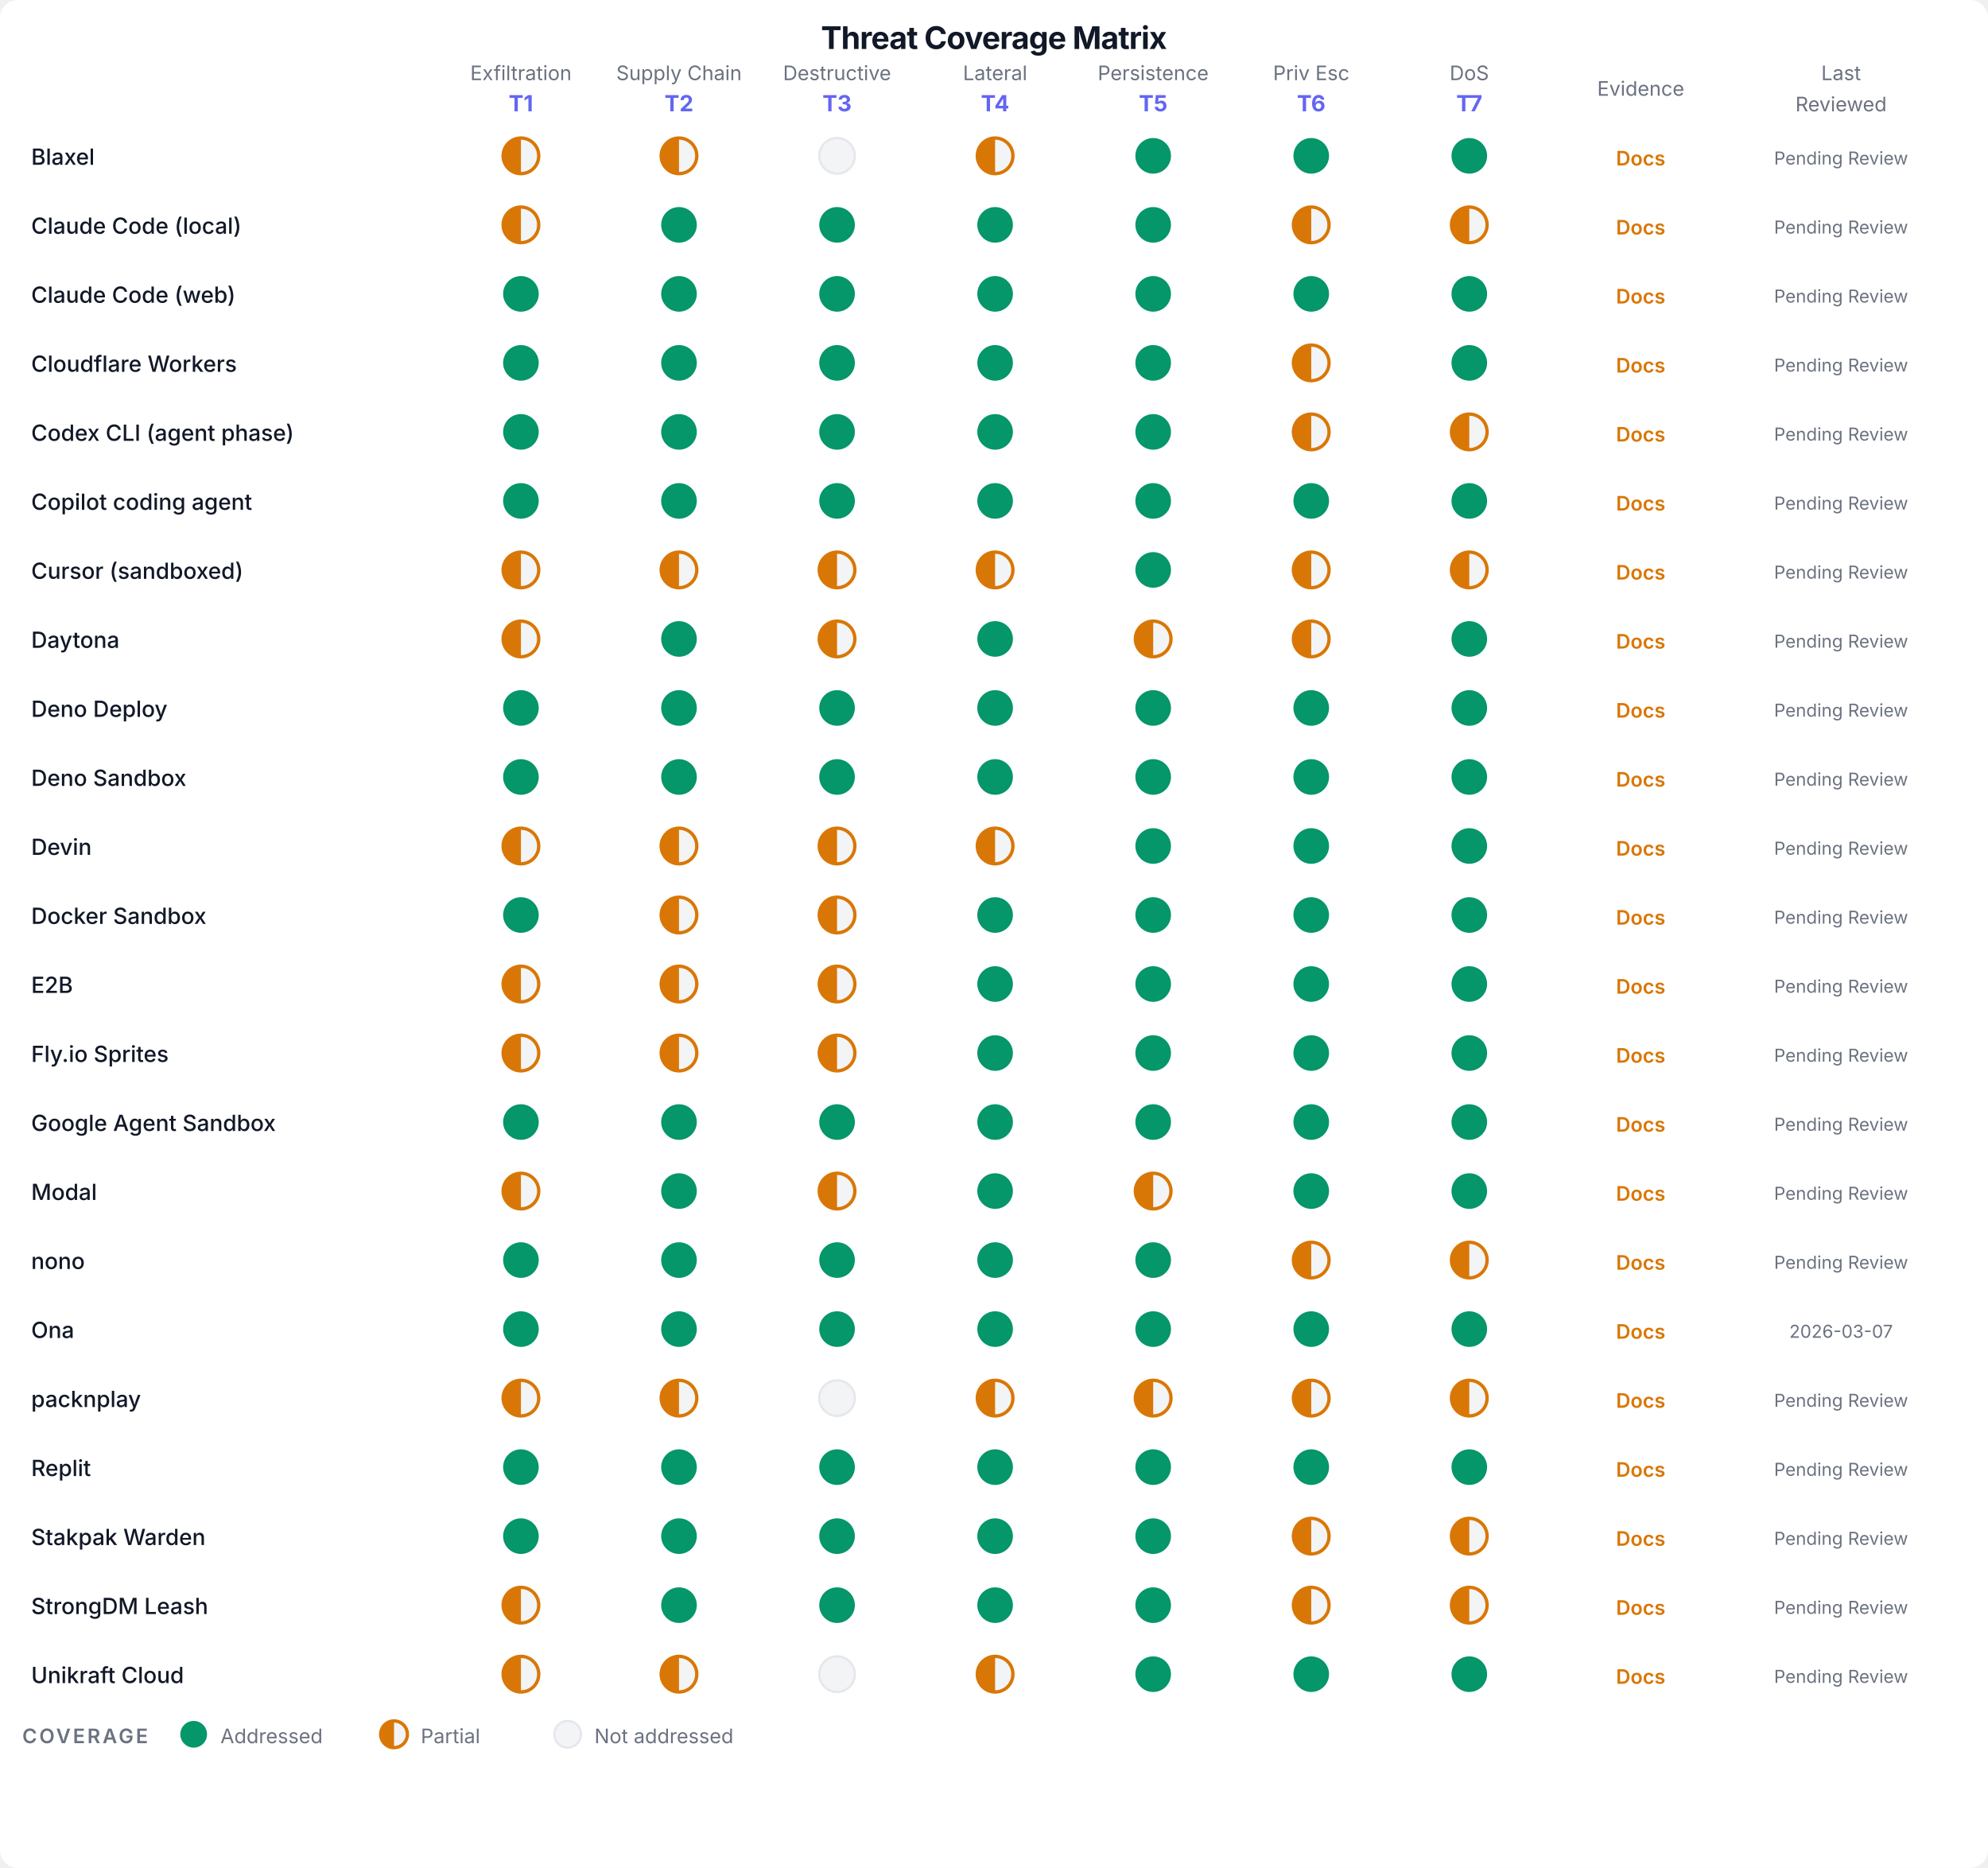
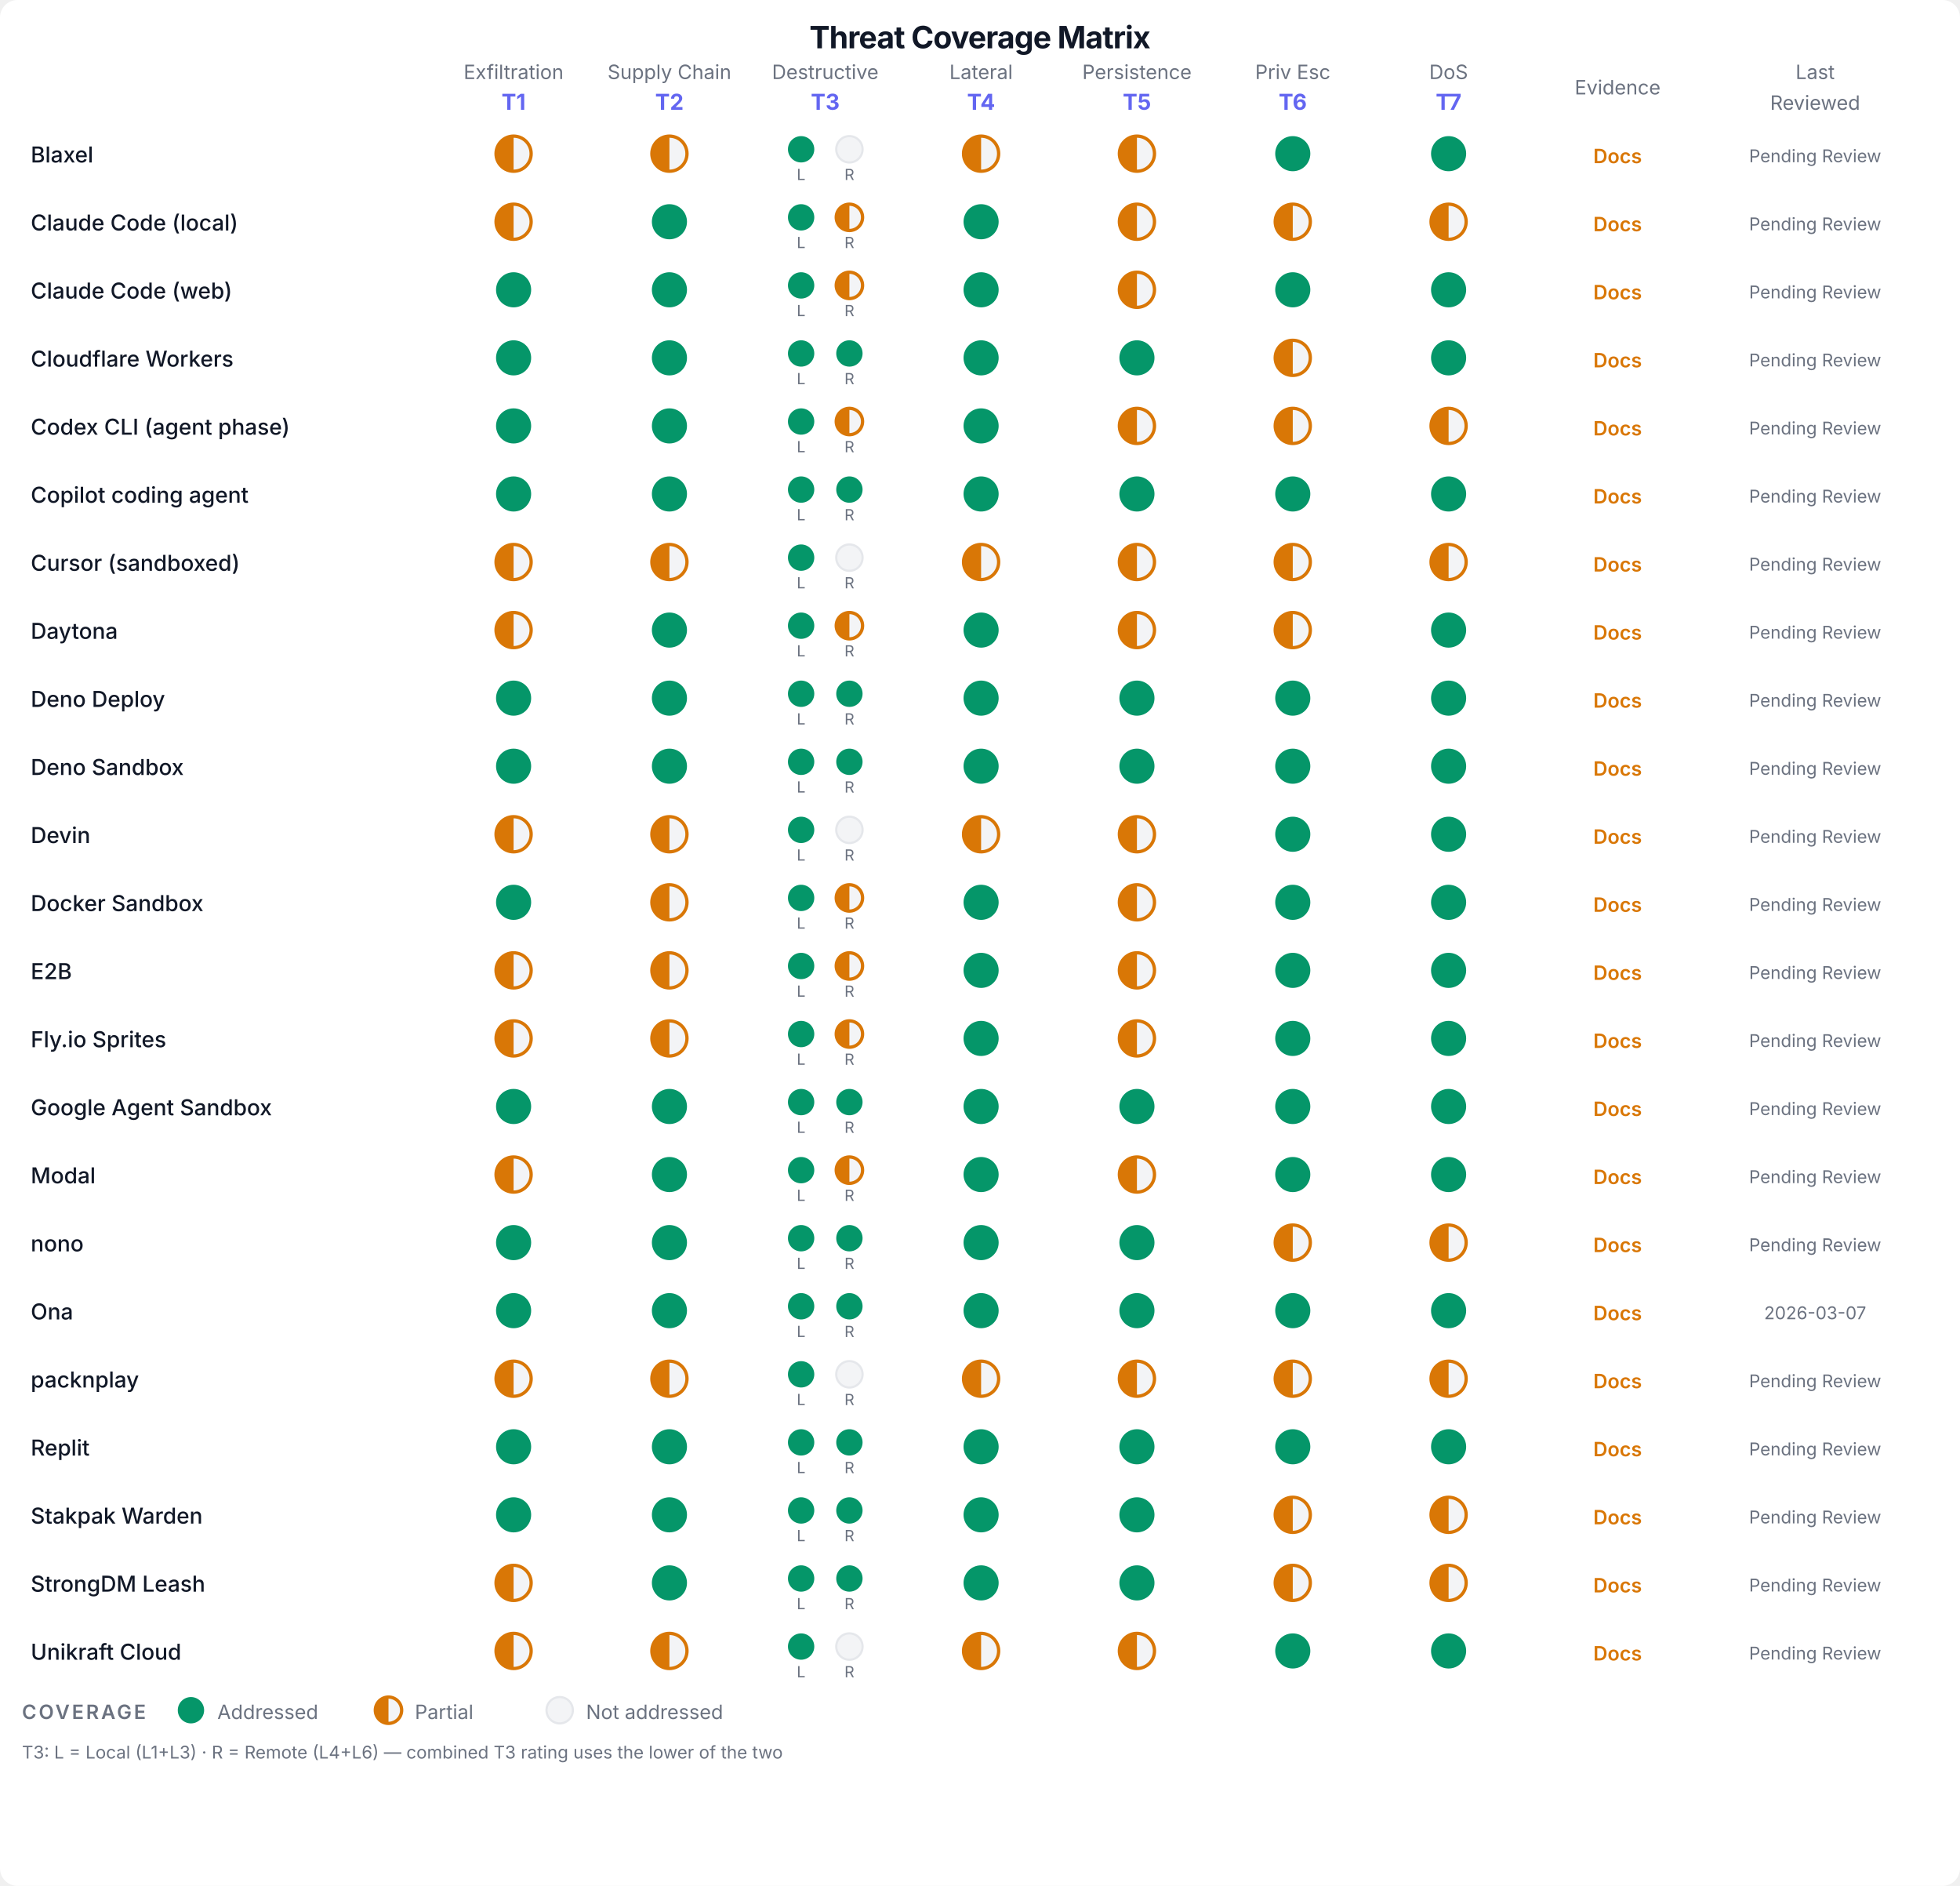
- <svg xmlns="http://www.w3.org/2000/svg" viewBox="0 0 893 839" font-family="system-ui, -apple-system, 'Segoe UI', sans-serif">
-   <rect width="893" height="839" fill="white" rx="8" />
+ <svg xmlns="http://www.w3.org/2000/svg" viewBox="0 0 893 859" font-family="system-ui, -apple-system, 'Segoe UI', sans-serif">
+   <rect width="893" height="859" fill="white" rx="8" />
  <text x="446.5" y="22" fill="#111827" font-size="14" font-weight="700" text-anchor="middle" letter-spacing="-0.3">Threat Coverage Matrix</text>
  <text x="234.0" y="36" fill="#6b7280" font-size="9" text-anchor="middle">Exfiltration</text>
  <text x="234.0" y="50" fill="#6366f1" font-size="10" font-weight="700" text-anchor="middle">T1</text>
  <text x="305.0" y="36" fill="#6b7280" font-size="9" text-anchor="middle">Supply Chain</text>
  <text x="305.0" y="50" fill="#6366f1" font-size="10" font-weight="700" text-anchor="middle">T2</text>
  <text x="376.0" y="36" fill="#6b7280" font-size="9" text-anchor="middle">Destructive</text>
  <text x="376.0" y="50" fill="#6366f1" font-size="10" font-weight="700" text-anchor="middle">T3</text>
  <text x="447.0" y="36" fill="#6b7280" font-size="9" text-anchor="middle">Lateral</text>
  <text x="447.0" y="50" fill="#6366f1" font-size="10" font-weight="700" text-anchor="middle">T4</text>
  <text x="518.0" y="36" fill="#6b7280" font-size="9" text-anchor="middle">Persistence</text>
  <text x="518.0" y="50" fill="#6366f1" font-size="10" font-weight="700" text-anchor="middle">T5</text>
  <text x="589.0" y="36" fill="#6b7280" font-size="9" text-anchor="middle">Priv Esc</text>
  <text x="589.0" y="50" fill="#6366f1" font-size="10" font-weight="700" text-anchor="middle">T6</text>
  <text x="660.0" y="36" fill="#6b7280" font-size="9" text-anchor="middle">DoS</text>
  <text x="660.0" y="50" fill="#6366f1" font-size="10" font-weight="700" text-anchor="middle">T7</text>
  <text x="737.0" y="43" fill="#6b7280" font-size="9" text-anchor="middle">Evidence</text>
  <text x="827.0" y="36" fill="#6b7280" font-size="9" text-anchor="middle">Last</text>
  <text x="827.0" y="50" fill="#6b7280" font-size="9" text-anchor="middle">Reviewed</text>
  <text x="14" y="74.0" fill="#111827" font-size="10" font-weight="500">Blaxel</text>
  <circle cx="234.0" cy="70.0" r="8" fill="#f3f4f6" stroke="#e5e7eb" stroke-width="1" />
  <path d="M 234.0,62.0 A 8,8 0 0,0 234.0,78.0 Z" fill="#d97706" />
  <circle cx="234.0" cy="70.0" r="8" fill="none" stroke="#d97706" stroke-width="1.5" />
  <circle cx="305.0" cy="70.0" r="8" fill="#f3f4f6" stroke="#e5e7eb" stroke-width="1" />
  <path d="M 305.0,62.0 A 8,8 0 0,0 305.0,78.0 Z" fill="#d97706" />
  <circle cx="305.0" cy="70.0" r="8" fill="none" stroke="#d97706" stroke-width="1.5" />
-   <circle cx="376.0" cy="70.0" r="8" fill="#f3f4f6" stroke="#e5e7eb" stroke-width="1" />
+   <circle cx="365.0" cy="68.0" r="6" fill="#059669" />
+   <text x="365.0" y="82.0" fill="#6b7280" font-size="7" text-anchor="middle">L</text>
+   <circle cx="387.0" cy="68.0" r="6" fill="#f3f4f6" stroke="#e5e7eb" stroke-width="1" />
+   <text x="387.0" y="82.0" fill="#6b7280" font-size="7" text-anchor="middle">R</text>
  <circle cx="447.0" cy="70.0" r="8" fill="#f3f4f6" stroke="#e5e7eb" stroke-width="1" />
  <path d="M 447.0,62.0 A 8,8 0 0,0 447.0,78.0 Z" fill="#d97706" />
  <circle cx="447.0" cy="70.0" r="8" fill="none" stroke="#d97706" stroke-width="1.5" />
-   <circle cx="518.0" cy="70.0" r="8" fill="#059669" />
+   <circle cx="518.0" cy="70.0" r="8" fill="#f3f4f6" stroke="#e5e7eb" stroke-width="1" />
+   <path d="M 518.0,62.0 A 8,8 0 0,0 518.0,78.0 Z" fill="#d97706" />
+   <circle cx="518.0" cy="70.0" r="8" fill="none" stroke="#d97706" stroke-width="1.5" />
  <circle cx="589.0" cy="70.0" r="8" fill="#059669" />
  <circle cx="660.0" cy="70.0" r="8" fill="#059669" />
  <text x="737.0" y="71.0" fill="#d97706" font-size="9" font-weight="600" text-anchor="middle" dominant-baseline="middle">Docs</text>
  <text x="827.0" y="71.0" fill="#6b7280" font-size="8" text-anchor="middle" dominant-baseline="middle">Pending Review</text>
  <text x="14" y="105.0" fill="#111827" font-size="10" font-weight="500">Claude Code (local)</text>
  <circle cx="234.0" cy="101.0" r="8" fill="#f3f4f6" stroke="#e5e7eb" stroke-width="1" />
  <path d="M 234.0,93.0 A 8,8 0 0,0 234.0,109.0 Z" fill="#d97706" />
  <circle cx="234.0" cy="101.0" r="8" fill="none" stroke="#d97706" stroke-width="1.5" />
  <circle cx="305.0" cy="101.0" r="8" fill="#059669" />
-   <circle cx="376.0" cy="101.0" r="8" fill="#059669" />
+   <circle cx="365.0" cy="99.0" r="6" fill="#059669" />
+   <text x="365.0" y="113.0" fill="#6b7280" font-size="7" text-anchor="middle">L</text>
+   <circle cx="387.0" cy="99.0" r="6" fill="#f3f4f6" stroke="#e5e7eb" stroke-width="1" />
+   <path d="M 387.0,93.0 A 6,6 0 0,0 387.0,105.0 Z" fill="#d97706" />
+   <circle cx="387.0" cy="99.0" r="6" fill="none" stroke="#d97706" stroke-width="1.5" />
+   <text x="387.0" y="113.0" fill="#6b7280" font-size="7" text-anchor="middle">R</text>
  <circle cx="447.0" cy="101.0" r="8" fill="#059669" />
-   <circle cx="518.0" cy="101.0" r="8" fill="#059669" />
+   <circle cx="518.0" cy="101.0" r="8" fill="#f3f4f6" stroke="#e5e7eb" stroke-width="1" />
+   <path d="M 518.0,93.0 A 8,8 0 0,0 518.0,109.0 Z" fill="#d97706" />
+   <circle cx="518.0" cy="101.0" r="8" fill="none" stroke="#d97706" stroke-width="1.5" />
  <circle cx="589.0" cy="101.0" r="8" fill="#f3f4f6" stroke="#e5e7eb" stroke-width="1" />
  <path d="M 589.0,93.0 A 8,8 0 0,0 589.0,109.0 Z" fill="#d97706" />
  <circle cx="589.0" cy="101.0" r="8" fill="none" stroke="#d97706" stroke-width="1.5" />
  <circle cx="660.0" cy="101.0" r="8" fill="#f3f4f6" stroke="#e5e7eb" stroke-width="1" />
  <path d="M 660.0,93.0 A 8,8 0 0,0 660.0,109.0 Z" fill="#d97706" />
  <circle cx="660.0" cy="101.0" r="8" fill="none" stroke="#d97706" stroke-width="1.5" />
  <text x="737.0" y="102.0" fill="#d97706" font-size="9" font-weight="600" text-anchor="middle" dominant-baseline="middle">Docs</text>
  <text x="827.0" y="102.0" fill="#6b7280" font-size="8" text-anchor="middle" dominant-baseline="middle">Pending Review</text>
  <text x="14" y="136.0" fill="#111827" font-size="10" font-weight="500">Claude Code (web)</text>
  <circle cx="234.0" cy="132.0" r="8" fill="#059669" />
  <circle cx="305.0" cy="132.0" r="8" fill="#059669" />
-   <circle cx="376.0" cy="132.0" r="8" fill="#059669" />
+   <circle cx="365.0" cy="130.0" r="6" fill="#059669" />
+   <text x="365.0" y="144.0" fill="#6b7280" font-size="7" text-anchor="middle">L</text>
+   <circle cx="387.0" cy="130.0" r="6" fill="#f3f4f6" stroke="#e5e7eb" stroke-width="1" />
+   <path d="M 387.0,124.0 A 6,6 0 0,0 387.0,136.0 Z" fill="#d97706" />
+   <circle cx="387.0" cy="130.0" r="6" fill="none" stroke="#d97706" stroke-width="1.5" />
+   <text x="387.0" y="144.0" fill="#6b7280" font-size="7" text-anchor="middle">R</text>
  <circle cx="447.0" cy="132.0" r="8" fill="#059669" />
-   <circle cx="518.0" cy="132.0" r="8" fill="#059669" />
+   <circle cx="518.0" cy="132.0" r="8" fill="#f3f4f6" stroke="#e5e7eb" stroke-width="1" />
+   <path d="M 518.0,124.0 A 8,8 0 0,0 518.0,140.0 Z" fill="#d97706" />
+   <circle cx="518.0" cy="132.0" r="8" fill="none" stroke="#d97706" stroke-width="1.5" />
  <circle cx="589.0" cy="132.0" r="8" fill="#059669" />
  <circle cx="660.0" cy="132.0" r="8" fill="#059669" />
  <text x="737.0" y="133.0" fill="#d97706" font-size="9" font-weight="600" text-anchor="middle" dominant-baseline="middle">Docs</text>
  <text x="827.0" y="133.0" fill="#6b7280" font-size="8" text-anchor="middle" dominant-baseline="middle">Pending Review</text>
  <text x="14" y="167.0" fill="#111827" font-size="10" font-weight="500">Cloudflare Workers</text>
  <circle cx="234.0" cy="163.0" r="8" fill="#059669" />
  <circle cx="305.0" cy="163.0" r="8" fill="#059669" />
-   <circle cx="376.0" cy="163.0" r="8" fill="#059669" />
+   <circle cx="365.0" cy="161.0" r="6" fill="#059669" />
+   <text x="365.0" y="175.0" fill="#6b7280" font-size="7" text-anchor="middle">L</text>
+   <circle cx="387.0" cy="161.0" r="6" fill="#059669" />
+   <text x="387.0" y="175.0" fill="#6b7280" font-size="7" text-anchor="middle">R</text>
  <circle cx="447.0" cy="163.0" r="8" fill="#059669" />
  <circle cx="518.0" cy="163.0" r="8" fill="#059669" />
  <circle cx="589.0" cy="163.0" r="8" fill="#f3f4f6" stroke="#e5e7eb" stroke-width="1" />
  <path d="M 589.0,155.0 A 8,8 0 0,0 589.0,171.0 Z" fill="#d97706" />
  <circle cx="589.0" cy="163.0" r="8" fill="none" stroke="#d97706" stroke-width="1.5" />
  <circle cx="660.0" cy="163.0" r="8" fill="#059669" />
  <text x="737.0" y="164.0" fill="#d97706" font-size="9" font-weight="600" text-anchor="middle" dominant-baseline="middle">Docs</text>
  <text x="827.0" y="164.0" fill="#6b7280" font-size="8" text-anchor="middle" dominant-baseline="middle">Pending Review</text>
  <text x="14" y="198.0" fill="#111827" font-size="10" font-weight="500">Codex CLI (agent phase)</text>
  <circle cx="234.0" cy="194.0" r="8" fill="#059669" />
  <circle cx="305.0" cy="194.0" r="8" fill="#059669" />
-   <circle cx="376.0" cy="194.0" r="8" fill="#059669" />
+   <circle cx="365.0" cy="192.0" r="6" fill="#059669" />
+   <text x="365.0" y="206.0" fill="#6b7280" font-size="7" text-anchor="middle">L</text>
+   <circle cx="387.0" cy="192.0" r="6" fill="#f3f4f6" stroke="#e5e7eb" stroke-width="1" />
+   <path d="M 387.0,186.0 A 6,6 0 0,0 387.0,198.0 Z" fill="#d97706" />
+   <circle cx="387.0" cy="192.0" r="6" fill="none" stroke="#d97706" stroke-width="1.5" />
+   <text x="387.0" y="206.0" fill="#6b7280" font-size="7" text-anchor="middle">R</text>
  <circle cx="447.0" cy="194.0" r="8" fill="#059669" />
-   <circle cx="518.0" cy="194.0" r="8" fill="#059669" />
+   <circle cx="518.0" cy="194.0" r="8" fill="#f3f4f6" stroke="#e5e7eb" stroke-width="1" />
+   <path d="M 518.0,186.0 A 8,8 0 0,0 518.0,202.0 Z" fill="#d97706" />
+   <circle cx="518.0" cy="194.0" r="8" fill="none" stroke="#d97706" stroke-width="1.5" />
  <circle cx="589.0" cy="194.0" r="8" fill="#f3f4f6" stroke="#e5e7eb" stroke-width="1" />
  <path d="M 589.0,186.0 A 8,8 0 0,0 589.0,202.0 Z" fill="#d97706" />
  <circle cx="589.0" cy="194.0" r="8" fill="none" stroke="#d97706" stroke-width="1.5" />
  <circle cx="660.0" cy="194.0" r="8" fill="#f3f4f6" stroke="#e5e7eb" stroke-width="1" />
  <path d="M 660.0,186.0 A 8,8 0 0,0 660.0,202.0 Z" fill="#d97706" />
  <circle cx="660.0" cy="194.0" r="8" fill="none" stroke="#d97706" stroke-width="1.5" />
  <text x="737.0" y="195.0" fill="#d97706" font-size="9" font-weight="600" text-anchor="middle" dominant-baseline="middle">Docs</text>
  <text x="827.0" y="195.0" fill="#6b7280" font-size="8" text-anchor="middle" dominant-baseline="middle">Pending Review</text>
  <text x="14" y="229.0" fill="#111827" font-size="10" font-weight="500">Copilot coding agent</text>
  <circle cx="234.0" cy="225.0" r="8" fill="#059669" />
  <circle cx="305.0" cy="225.0" r="8" fill="#059669" />
-   <circle cx="376.0" cy="225.0" r="8" fill="#059669" />
+   <circle cx="365.0" cy="223.0" r="6" fill="#059669" />
+   <text x="365.0" y="237.0" fill="#6b7280" font-size="7" text-anchor="middle">L</text>
+   <circle cx="387.0" cy="223.0" r="6" fill="#059669" />
+   <text x="387.0" y="237.0" fill="#6b7280" font-size="7" text-anchor="middle">R</text>
  <circle cx="447.0" cy="225.0" r="8" fill="#059669" />
  <circle cx="518.0" cy="225.0" r="8" fill="#059669" />
  <circle cx="589.0" cy="225.0" r="8" fill="#059669" />
  <circle cx="660.0" cy="225.0" r="8" fill="#059669" />
  <text x="737.0" y="226.0" fill="#d97706" font-size="9" font-weight="600" text-anchor="middle" dominant-baseline="middle">Docs</text>
  <text x="827.0" y="226.0" fill="#6b7280" font-size="8" text-anchor="middle" dominant-baseline="middle">Pending Review</text>
  <text x="14" y="260.0" fill="#111827" font-size="10" font-weight="500">Cursor (sandboxed)</text>
  <circle cx="234.0" cy="256.0" r="8" fill="#f3f4f6" stroke="#e5e7eb" stroke-width="1" />
  <path d="M 234.0,248.0 A 8,8 0 0,0 234.0,264.0 Z" fill="#d97706" />
  <circle cx="234.0" cy="256.0" r="8" fill="none" stroke="#d97706" stroke-width="1.5" />
  <circle cx="305.0" cy="256.0" r="8" fill="#f3f4f6" stroke="#e5e7eb" stroke-width="1" />
  <path d="M 305.0,248.0 A 8,8 0 0,0 305.0,264.0 Z" fill="#d97706" />
  <circle cx="305.0" cy="256.0" r="8" fill="none" stroke="#d97706" stroke-width="1.5" />
-   <circle cx="376.0" cy="256.0" r="8" fill="#f3f4f6" stroke="#e5e7eb" stroke-width="1" />
-   <path d="M 376.0,248.0 A 8,8 0 0,0 376.0,264.0 Z" fill="#d97706" />
-   <circle cx="376.0" cy="256.0" r="8" fill="none" stroke="#d97706" stroke-width="1.5" />
+   <circle cx="365.0" cy="254.0" r="6" fill="#059669" />
+   <text x="365.0" y="268.0" fill="#6b7280" font-size="7" text-anchor="middle">L</text>
+   <circle cx="387.0" cy="254.0" r="6" fill="#f3f4f6" stroke="#e5e7eb" stroke-width="1" />
+   <text x="387.0" y="268.0" fill="#6b7280" font-size="7" text-anchor="middle">R</text>
  <circle cx="447.0" cy="256.0" r="8" fill="#f3f4f6" stroke="#e5e7eb" stroke-width="1" />
  <path d="M 447.0,248.0 A 8,8 0 0,0 447.0,264.0 Z" fill="#d97706" />
  <circle cx="447.0" cy="256.0" r="8" fill="none" stroke="#d97706" stroke-width="1.5" />
-   <circle cx="518.0" cy="256.0" r="8" fill="#059669" />
+   <circle cx="518.0" cy="256.0" r="8" fill="#f3f4f6" stroke="#e5e7eb" stroke-width="1" />
+   <path d="M 518.0,248.0 A 8,8 0 0,0 518.0,264.0 Z" fill="#d97706" />
+   <circle cx="518.0" cy="256.0" r="8" fill="none" stroke="#d97706" stroke-width="1.5" />
  <circle cx="589.0" cy="256.0" r="8" fill="#f3f4f6" stroke="#e5e7eb" stroke-width="1" />
  <path d="M 589.0,248.0 A 8,8 0 0,0 589.0,264.0 Z" fill="#d97706" />
  <circle cx="589.0" cy="256.0" r="8" fill="none" stroke="#d97706" stroke-width="1.5" />
  <circle cx="660.0" cy="256.0" r="8" fill="#f3f4f6" stroke="#e5e7eb" stroke-width="1" />
  <path d="M 660.0,248.0 A 8,8 0 0,0 660.0,264.0 Z" fill="#d97706" />
  <circle cx="660.0" cy="256.0" r="8" fill="none" stroke="#d97706" stroke-width="1.5" />
  <text x="737.0" y="257.0" fill="#d97706" font-size="9" font-weight="600" text-anchor="middle" dominant-baseline="middle">Docs</text>
  <text x="827.0" y="257.0" fill="#6b7280" font-size="8" text-anchor="middle" dominant-baseline="middle">Pending Review</text>
  <text x="14" y="291.0" fill="#111827" font-size="10" font-weight="500">Daytona</text>
  <circle cx="234.0" cy="287.0" r="8" fill="#f3f4f6" stroke="#e5e7eb" stroke-width="1" />
  <path d="M 234.0,279.0 A 8,8 0 0,0 234.0,295.0 Z" fill="#d97706" />
  <circle cx="234.0" cy="287.0" r="8" fill="none" stroke="#d97706" stroke-width="1.5" />
  <circle cx="305.0" cy="287.0" r="8" fill="#059669" />
-   <circle cx="376.0" cy="287.0" r="8" fill="#f3f4f6" stroke="#e5e7eb" stroke-width="1" />
-   <path d="M 376.0,279.0 A 8,8 0 0,0 376.0,295.0 Z" fill="#d97706" />
-   <circle cx="376.0" cy="287.0" r="8" fill="none" stroke="#d97706" stroke-width="1.5" />
+   <circle cx="365.0" cy="285.0" r="6" fill="#059669" />
+   <text x="365.0" y="299.0" fill="#6b7280" font-size="7" text-anchor="middle">L</text>
+   <circle cx="387.0" cy="285.0" r="6" fill="#f3f4f6" stroke="#e5e7eb" stroke-width="1" />
+   <path d="M 387.0,279.0 A 6,6 0 0,0 387.0,291.0 Z" fill="#d97706" />
+   <circle cx="387.0" cy="285.0" r="6" fill="none" stroke="#d97706" stroke-width="1.5" />
+   <text x="387.0" y="299.0" fill="#6b7280" font-size="7" text-anchor="middle">R</text>
  <circle cx="447.0" cy="287.0" r="8" fill="#059669" />
  <circle cx="518.0" cy="287.0" r="8" fill="#f3f4f6" stroke="#e5e7eb" stroke-width="1" />
  <path d="M 518.0,279.0 A 8,8 0 0,0 518.0,295.0 Z" fill="#d97706" />
  <circle cx="518.0" cy="287.0" r="8" fill="none" stroke="#d97706" stroke-width="1.5" />
  <circle cx="589.0" cy="287.0" r="8" fill="#f3f4f6" stroke="#e5e7eb" stroke-width="1" />
  <path d="M 589.0,279.0 A 8,8 0 0,0 589.0,295.0 Z" fill="#d97706" />
  <circle cx="589.0" cy="287.0" r="8" fill="none" stroke="#d97706" stroke-width="1.5" />
  <circle cx="660.0" cy="287.0" r="8" fill="#059669" />
  <text x="737.0" y="288.0" fill="#d97706" font-size="9" font-weight="600" text-anchor="middle" dominant-baseline="middle">Docs</text>
  <text x="827.0" y="288.0" fill="#6b7280" font-size="8" text-anchor="middle" dominant-baseline="middle">Pending Review</text>
  <text x="14" y="322.0" fill="#111827" font-size="10" font-weight="500">Deno Deploy</text>
  <circle cx="234.0" cy="318.0" r="8" fill="#059669" />
  <circle cx="305.0" cy="318.0" r="8" fill="#059669" />
-   <circle cx="376.0" cy="318.0" r="8" fill="#059669" />
+   <circle cx="365.0" cy="316.0" r="6" fill="#059669" />
+   <text x="365.0" y="330.0" fill="#6b7280" font-size="7" text-anchor="middle">L</text>
+   <circle cx="387.0" cy="316.0" r="6" fill="#059669" />
+   <text x="387.0" y="330.0" fill="#6b7280" font-size="7" text-anchor="middle">R</text>
  <circle cx="447.0" cy="318.0" r="8" fill="#059669" />
  <circle cx="518.0" cy="318.0" r="8" fill="#059669" />
  <circle cx="589.0" cy="318.0" r="8" fill="#059669" />
  <circle cx="660.0" cy="318.0" r="8" fill="#059669" />
  <text x="737.0" y="319.0" fill="#d97706" font-size="9" font-weight="600" text-anchor="middle" dominant-baseline="middle">Docs</text>
  <text x="827.0" y="319.0" fill="#6b7280" font-size="8" text-anchor="middle" dominant-baseline="middle">Pending Review</text>
  <text x="14" y="353.0" fill="#111827" font-size="10" font-weight="500">Deno Sandbox</text>
  <circle cx="234.0" cy="349.0" r="8" fill="#059669" />
  <circle cx="305.0" cy="349.0" r="8" fill="#059669" />
-   <circle cx="376.0" cy="349.0" r="8" fill="#059669" />
+   <circle cx="365.0" cy="347.0" r="6" fill="#059669" />
+   <text x="365.0" y="361.0" fill="#6b7280" font-size="7" text-anchor="middle">L</text>
+   <circle cx="387.0" cy="347.0" r="6" fill="#059669" />
+   <text x="387.0" y="361.0" fill="#6b7280" font-size="7" text-anchor="middle">R</text>
  <circle cx="447.0" cy="349.0" r="8" fill="#059669" />
  <circle cx="518.0" cy="349.0" r="8" fill="#059669" />
  <circle cx="589.0" cy="349.0" r="8" fill="#059669" />
  <circle cx="660.0" cy="349.0" r="8" fill="#059669" />
  <text x="737.0" y="350.0" fill="#d97706" font-size="9" font-weight="600" text-anchor="middle" dominant-baseline="middle">Docs</text>
  <text x="827.0" y="350.0" fill="#6b7280" font-size="8" text-anchor="middle" dominant-baseline="middle">Pending Review</text>
  <text x="14" y="384.0" fill="#111827" font-size="10" font-weight="500">Devin</text>
  <circle cx="234.0" cy="380.0" r="8" fill="#f3f4f6" stroke="#e5e7eb" stroke-width="1" />
  <path d="M 234.0,372.0 A 8,8 0 0,0 234.0,388.0 Z" fill="#d97706" />
  <circle cx="234.0" cy="380.0" r="8" fill="none" stroke="#d97706" stroke-width="1.5" />
  <circle cx="305.0" cy="380.0" r="8" fill="#f3f4f6" stroke="#e5e7eb" stroke-width="1" />
  <path d="M 305.0,372.0 A 8,8 0 0,0 305.0,388.0 Z" fill="#d97706" />
  <circle cx="305.0" cy="380.0" r="8" fill="none" stroke="#d97706" stroke-width="1.5" />
-   <circle cx="376.0" cy="380.0" r="8" fill="#f3f4f6" stroke="#e5e7eb" stroke-width="1" />
-   <path d="M 376.0,372.0 A 8,8 0 0,0 376.0,388.0 Z" fill="#d97706" />
-   <circle cx="376.0" cy="380.0" r="8" fill="none" stroke="#d97706" stroke-width="1.5" />
+   <circle cx="365.0" cy="378.0" r="6" fill="#059669" />
+   <text x="365.0" y="392.0" fill="#6b7280" font-size="7" text-anchor="middle">L</text>
+   <circle cx="387.0" cy="378.0" r="6" fill="#f3f4f6" stroke="#e5e7eb" stroke-width="1" />
+   <text x="387.0" y="392.0" fill="#6b7280" font-size="7" text-anchor="middle">R</text>
  <circle cx="447.0" cy="380.0" r="8" fill="#f3f4f6" stroke="#e5e7eb" stroke-width="1" />
  <path d="M 447.0,372.0 A 8,8 0 0,0 447.0,388.0 Z" fill="#d97706" />
  <circle cx="447.0" cy="380.0" r="8" fill="none" stroke="#d97706" stroke-width="1.5" />
-   <circle cx="518.0" cy="380.0" r="8" fill="#059669" />
+   <circle cx="518.0" cy="380.0" r="8" fill="#f3f4f6" stroke="#e5e7eb" stroke-width="1" />
+   <path d="M 518.0,372.0 A 8,8 0 0,0 518.0,388.0 Z" fill="#d97706" />
+   <circle cx="518.0" cy="380.0" r="8" fill="none" stroke="#d97706" stroke-width="1.5" />
  <circle cx="589.0" cy="380.0" r="8" fill="#059669" />
  <circle cx="660.0" cy="380.0" r="8" fill="#059669" />
  <text x="737.0" y="381.0" fill="#d97706" font-size="9" font-weight="600" text-anchor="middle" dominant-baseline="middle">Docs</text>
  <text x="827.0" y="381.0" fill="#6b7280" font-size="8" text-anchor="middle" dominant-baseline="middle">Pending Review</text>
  <text x="14" y="415.0" fill="#111827" font-size="10" font-weight="500">Docker Sandbox</text>
  <circle cx="234.0" cy="411.0" r="8" fill="#059669" />
  <circle cx="305.0" cy="411.0" r="8" fill="#f3f4f6" stroke="#e5e7eb" stroke-width="1" />
  <path d="M 305.0,403.0 A 8,8 0 0,0 305.0,419.0 Z" fill="#d97706" />
  <circle cx="305.0" cy="411.0" r="8" fill="none" stroke="#d97706" stroke-width="1.5" />
-   <circle cx="376.0" cy="411.0" r="8" fill="#f3f4f6" stroke="#e5e7eb" stroke-width="1" />
-   <path d="M 376.0,403.0 A 8,8 0 0,0 376.0,419.0 Z" fill="#d97706" />
-   <circle cx="376.0" cy="411.0" r="8" fill="none" stroke="#d97706" stroke-width="1.5" />
+   <circle cx="365.0" cy="409.0" r="6" fill="#059669" />
+   <text x="365.0" y="423.0" fill="#6b7280" font-size="7" text-anchor="middle">L</text>
+   <circle cx="387.0" cy="409.0" r="6" fill="#f3f4f6" stroke="#e5e7eb" stroke-width="1" />
+   <path d="M 387.0,403.0 A 6,6 0 0,0 387.0,415.0 Z" fill="#d97706" />
+   <circle cx="387.0" cy="409.0" r="6" fill="none" stroke="#d97706" stroke-width="1.5" />
+   <text x="387.0" y="423.0" fill="#6b7280" font-size="7" text-anchor="middle">R</text>
  <circle cx="447.0" cy="411.0" r="8" fill="#059669" />
-   <circle cx="518.0" cy="411.0" r="8" fill="#059669" />
+   <circle cx="518.0" cy="411.0" r="8" fill="#f3f4f6" stroke="#e5e7eb" stroke-width="1" />
+   <path d="M 518.0,403.0 A 8,8 0 0,0 518.0,419.0 Z" fill="#d97706" />
+   <circle cx="518.0" cy="411.0" r="8" fill="none" stroke="#d97706" stroke-width="1.5" />
  <circle cx="589.0" cy="411.0" r="8" fill="#059669" />
  <circle cx="660.0" cy="411.0" r="8" fill="#059669" />
  <text x="737.0" y="412.0" fill="#d97706" font-size="9" font-weight="600" text-anchor="middle" dominant-baseline="middle">Docs</text>
  <text x="827.0" y="412.0" fill="#6b7280" font-size="8" text-anchor="middle" dominant-baseline="middle">Pending Review</text>
  <text x="14" y="446.0" fill="#111827" font-size="10" font-weight="500">E2B</text>
  <circle cx="234.0" cy="442.0" r="8" fill="#f3f4f6" stroke="#e5e7eb" stroke-width="1" />
  <path d="M 234.0,434.0 A 8,8 0 0,0 234.0,450.0 Z" fill="#d97706" />
  <circle cx="234.0" cy="442.0" r="8" fill="none" stroke="#d97706" stroke-width="1.5" />
  <circle cx="305.0" cy="442.0" r="8" fill="#f3f4f6" stroke="#e5e7eb" stroke-width="1" />
  <path d="M 305.0,434.0 A 8,8 0 0,0 305.0,450.0 Z" fill="#d97706" />
  <circle cx="305.0" cy="442.0" r="8" fill="none" stroke="#d97706" stroke-width="1.5" />
-   <circle cx="376.0" cy="442.0" r="8" fill="#f3f4f6" stroke="#e5e7eb" stroke-width="1" />
-   <path d="M 376.0,434.0 A 8,8 0 0,0 376.0,450.0 Z" fill="#d97706" />
-   <circle cx="376.0" cy="442.0" r="8" fill="none" stroke="#d97706" stroke-width="1.5" />
+   <circle cx="365.0" cy="440.0" r="6" fill="#059669" />
+   <text x="365.0" y="454.0" fill="#6b7280" font-size="7" text-anchor="middle">L</text>
+   <circle cx="387.0" cy="440.0" r="6" fill="#f3f4f6" stroke="#e5e7eb" stroke-width="1" />
+   <path d="M 387.0,434.0 A 6,6 0 0,0 387.0,446.0 Z" fill="#d97706" />
+   <circle cx="387.0" cy="440.0" r="6" fill="none" stroke="#d97706" stroke-width="1.5" />
+   <text x="387.0" y="454.0" fill="#6b7280" font-size="7" text-anchor="middle">R</text>
  <circle cx="447.0" cy="442.0" r="8" fill="#059669" />
-   <circle cx="518.0" cy="442.0" r="8" fill="#059669" />
+   <circle cx="518.0" cy="442.0" r="8" fill="#f3f4f6" stroke="#e5e7eb" stroke-width="1" />
+   <path d="M 518.0,434.0 A 8,8 0 0,0 518.0,450.0 Z" fill="#d97706" />
+   <circle cx="518.0" cy="442.0" r="8" fill="none" stroke="#d97706" stroke-width="1.5" />
  <circle cx="589.0" cy="442.0" r="8" fill="#059669" />
  <circle cx="660.0" cy="442.0" r="8" fill="#059669" />
  <text x="737.0" y="443.0" fill="#d97706" font-size="9" font-weight="600" text-anchor="middle" dominant-baseline="middle">Docs</text>
  <text x="827.0" y="443.0" fill="#6b7280" font-size="8" text-anchor="middle" dominant-baseline="middle">Pending Review</text>
  <text x="14" y="477.0" fill="#111827" font-size="10" font-weight="500">Fly.io Sprites</text>
  <circle cx="234.0" cy="473.0" r="8" fill="#f3f4f6" stroke="#e5e7eb" stroke-width="1" />
  <path d="M 234.0,465.0 A 8,8 0 0,0 234.0,481.0 Z" fill="#d97706" />
  <circle cx="234.0" cy="473.0" r="8" fill="none" stroke="#d97706" stroke-width="1.5" />
  <circle cx="305.0" cy="473.0" r="8" fill="#f3f4f6" stroke="#e5e7eb" stroke-width="1" />
  <path d="M 305.0,465.0 A 8,8 0 0,0 305.0,481.0 Z" fill="#d97706" />
  <circle cx="305.0" cy="473.0" r="8" fill="none" stroke="#d97706" stroke-width="1.5" />
-   <circle cx="376.0" cy="473.0" r="8" fill="#f3f4f6" stroke="#e5e7eb" stroke-width="1" />
-   <path d="M 376.0,465.0 A 8,8 0 0,0 376.0,481.0 Z" fill="#d97706" />
-   <circle cx="376.0" cy="473.0" r="8" fill="none" stroke="#d97706" stroke-width="1.5" />
+   <circle cx="365.0" cy="471.0" r="6" fill="#059669" />
+   <text x="365.0" y="485.0" fill="#6b7280" font-size="7" text-anchor="middle">L</text>
+   <circle cx="387.0" cy="471.0" r="6" fill="#f3f4f6" stroke="#e5e7eb" stroke-width="1" />
+   <path d="M 387.0,465.0 A 6,6 0 0,0 387.0,477.0 Z" fill="#d97706" />
+   <circle cx="387.0" cy="471.0" r="6" fill="none" stroke="#d97706" stroke-width="1.5" />
+   <text x="387.0" y="485.0" fill="#6b7280" font-size="7" text-anchor="middle">R</text>
  <circle cx="447.0" cy="473.0" r="8" fill="#059669" />
-   <circle cx="518.0" cy="473.0" r="8" fill="#059669" />
+   <circle cx="518.0" cy="473.0" r="8" fill="#f3f4f6" stroke="#e5e7eb" stroke-width="1" />
+   <path d="M 518.0,465.0 A 8,8 0 0,0 518.0,481.0 Z" fill="#d97706" />
+   <circle cx="518.0" cy="473.0" r="8" fill="none" stroke="#d97706" stroke-width="1.5" />
  <circle cx="589.0" cy="473.0" r="8" fill="#059669" />
  <circle cx="660.0" cy="473.0" r="8" fill="#059669" />
  <text x="737.0" y="474.0" fill="#d97706" font-size="9" font-weight="600" text-anchor="middle" dominant-baseline="middle">Docs</text>
  <text x="827.0" y="474.0" fill="#6b7280" font-size="8" text-anchor="middle" dominant-baseline="middle">Pending Review</text>
  <text x="14" y="508.0" fill="#111827" font-size="10" font-weight="500">Google Agent Sandbox</text>
  <circle cx="234.0" cy="504.0" r="8" fill="#059669" />
  <circle cx="305.0" cy="504.0" r="8" fill="#059669" />
-   <circle cx="376.0" cy="504.0" r="8" fill="#059669" />
+   <circle cx="365.0" cy="502.0" r="6" fill="#059669" />
+   <text x="365.0" y="516.0" fill="#6b7280" font-size="7" text-anchor="middle">L</text>
+   <circle cx="387.0" cy="502.0" r="6" fill="#059669" />
+   <text x="387.0" y="516.0" fill="#6b7280" font-size="7" text-anchor="middle">R</text>
  <circle cx="447.0" cy="504.0" r="8" fill="#059669" />
  <circle cx="518.0" cy="504.0" r="8" fill="#059669" />
  <circle cx="589.0" cy="504.0" r="8" fill="#059669" />
  <circle cx="660.0" cy="504.0" r="8" fill="#059669" />
  <text x="737.0" y="505.0" fill="#d97706" font-size="9" font-weight="600" text-anchor="middle" dominant-baseline="middle">Docs</text>
  <text x="827.0" y="505.0" fill="#6b7280" font-size="8" text-anchor="middle" dominant-baseline="middle">Pending Review</text>
  <text x="14" y="539.0" fill="#111827" font-size="10" font-weight="500">Modal</text>
  <circle cx="234.0" cy="535.0" r="8" fill="#f3f4f6" stroke="#e5e7eb" stroke-width="1" />
  <path d="M 234.0,527.0 A 8,8 0 0,0 234.0,543.0 Z" fill="#d97706" />
  <circle cx="234.0" cy="535.0" r="8" fill="none" stroke="#d97706" stroke-width="1.5" />
  <circle cx="305.0" cy="535.0" r="8" fill="#059669" />
-   <circle cx="376.0" cy="535.0" r="8" fill="#f3f4f6" stroke="#e5e7eb" stroke-width="1" />
-   <path d="M 376.0,527.0 A 8,8 0 0,0 376.0,543.0 Z" fill="#d97706" />
-   <circle cx="376.0" cy="535.0" r="8" fill="none" stroke="#d97706" stroke-width="1.5" />
+   <circle cx="365.0" cy="533.0" r="6" fill="#059669" />
+   <text x="365.0" y="547.0" fill="#6b7280" font-size="7" text-anchor="middle">L</text>
+   <circle cx="387.0" cy="533.0" r="6" fill="#f3f4f6" stroke="#e5e7eb" stroke-width="1" />
+   <path d="M 387.0,527.0 A 6,6 0 0,0 387.0,539.0 Z" fill="#d97706" />
+   <circle cx="387.0" cy="533.0" r="6" fill="none" stroke="#d97706" stroke-width="1.5" />
+   <text x="387.0" y="547.0" fill="#6b7280" font-size="7" text-anchor="middle">R</text>
  <circle cx="447.0" cy="535.0" r="8" fill="#059669" />
  <circle cx="518.0" cy="535.0" r="8" fill="#f3f4f6" stroke="#e5e7eb" stroke-width="1" />
  <path d="M 518.0,527.0 A 8,8 0 0,0 518.0,543.0 Z" fill="#d97706" />
  <circle cx="518.0" cy="535.0" r="8" fill="none" stroke="#d97706" stroke-width="1.5" />
  <circle cx="589.0" cy="535.0" r="8" fill="#059669" />
  <circle cx="660.0" cy="535.0" r="8" fill="#059669" />
  <text x="737.0" y="536.0" fill="#d97706" font-size="9" font-weight="600" text-anchor="middle" dominant-baseline="middle">Docs</text>
  <text x="827.0" y="536.0" fill="#6b7280" font-size="8" text-anchor="middle" dominant-baseline="middle">Pending Review</text>
  <text x="14" y="570.0" fill="#111827" font-size="10" font-weight="500">nono</text>
  <circle cx="234.0" cy="566.0" r="8" fill="#059669" />
  <circle cx="305.0" cy="566.0" r="8" fill="#059669" />
-   <circle cx="376.0" cy="566.0" r="8" fill="#059669" />
+   <circle cx="365.0" cy="564.0" r="6" fill="#059669" />
+   <text x="365.0" y="578.0" fill="#6b7280" font-size="7" text-anchor="middle">L</text>
+   <circle cx="387.0" cy="564.0" r="6" fill="#059669" />
+   <text x="387.0" y="578.0" fill="#6b7280" font-size="7" text-anchor="middle">R</text>
  <circle cx="447.0" cy="566.0" r="8" fill="#059669" />
  <circle cx="518.0" cy="566.0" r="8" fill="#059669" />
  <circle cx="589.0" cy="566.0" r="8" fill="#f3f4f6" stroke="#e5e7eb" stroke-width="1" />
  <path d="M 589.0,558.0 A 8,8 0 0,0 589.0,574.0 Z" fill="#d97706" />
  <circle cx="589.0" cy="566.0" r="8" fill="none" stroke="#d97706" stroke-width="1.5" />
  <circle cx="660.0" cy="566.0" r="8" fill="#f3f4f6" stroke="#e5e7eb" stroke-width="1" />
  <path d="M 660.0,558.0 A 8,8 0 0,0 660.0,574.0 Z" fill="#d97706" />
  <circle cx="660.0" cy="566.0" r="8" fill="none" stroke="#d97706" stroke-width="1.5" />
  <text x="737.0" y="567.0" fill="#d97706" font-size="9" font-weight="600" text-anchor="middle" dominant-baseline="middle">Docs</text>
  <text x="827.0" y="567.0" fill="#6b7280" font-size="8" text-anchor="middle" dominant-baseline="middle">Pending Review</text>
  <text x="14" y="601.0" fill="#111827" font-size="10" font-weight="500">Ona</text>
  <circle cx="234.0" cy="597.0" r="8" fill="#059669" />
  <circle cx="305.0" cy="597.0" r="8" fill="#059669" />
-   <circle cx="376.0" cy="597.0" r="8" fill="#059669" />
+   <circle cx="365.0" cy="595.0" r="6" fill="#059669" />
+   <text x="365.0" y="609.0" fill="#6b7280" font-size="7" text-anchor="middle">L</text>
+   <circle cx="387.0" cy="595.0" r="6" fill="#059669" />
+   <text x="387.0" y="609.0" fill="#6b7280" font-size="7" text-anchor="middle">R</text>
  <circle cx="447.0" cy="597.0" r="8" fill="#059669" />
  <circle cx="518.0" cy="597.0" r="8" fill="#059669" />
  <circle cx="589.0" cy="597.0" r="8" fill="#059669" />
  <circle cx="660.0" cy="597.0" r="8" fill="#059669" />
  <text x="737.0" y="598.0" fill="#d97706" font-size="9" font-weight="600" text-anchor="middle" dominant-baseline="middle">Docs</text>
  <text x="827.0" y="598.0" fill="#6b7280" font-size="8" text-anchor="middle" dominant-baseline="middle">2026-03-07</text>
  <text x="14" y="632.0" fill="#111827" font-size="10" font-weight="500">packnplay</text>
  <circle cx="234.0" cy="628.0" r="8" fill="#f3f4f6" stroke="#e5e7eb" stroke-width="1" />
  <path d="M 234.0,620.0 A 8,8 0 0,0 234.0,636.0 Z" fill="#d97706" />
  <circle cx="234.0" cy="628.0" r="8" fill="none" stroke="#d97706" stroke-width="1.5" />
  <circle cx="305.0" cy="628.0" r="8" fill="#f3f4f6" stroke="#e5e7eb" stroke-width="1" />
  <path d="M 305.0,620.0 A 8,8 0 0,0 305.0,636.0 Z" fill="#d97706" />
  <circle cx="305.0" cy="628.0" r="8" fill="none" stroke="#d97706" stroke-width="1.5" />
-   <circle cx="376.0" cy="628.0" r="8" fill="#f3f4f6" stroke="#e5e7eb" stroke-width="1" />
+   <circle cx="365.0" cy="626.0" r="6" fill="#059669" />
+   <text x="365.0" y="640.0" fill="#6b7280" font-size="7" text-anchor="middle">L</text>
+   <circle cx="387.0" cy="626.0" r="6" fill="#f3f4f6" stroke="#e5e7eb" stroke-width="1" />
+   <text x="387.0" y="640.0" fill="#6b7280" font-size="7" text-anchor="middle">R</text>
  <circle cx="447.0" cy="628.0" r="8" fill="#f3f4f6" stroke="#e5e7eb" stroke-width="1" />
  <path d="M 447.0,620.0 A 8,8 0 0,0 447.0,636.0 Z" fill="#d97706" />
  <circle cx="447.0" cy="628.0" r="8" fill="none" stroke="#d97706" stroke-width="1.5" />
  <circle cx="518.0" cy="628.0" r="8" fill="#f3f4f6" stroke="#e5e7eb" stroke-width="1" />
  <path d="M 518.0,620.0 A 8,8 0 0,0 518.0,636.0 Z" fill="#d97706" />
  <circle cx="518.0" cy="628.0" r="8" fill="none" stroke="#d97706" stroke-width="1.5" />
  <circle cx="589.0" cy="628.0" r="8" fill="#f3f4f6" stroke="#e5e7eb" stroke-width="1" />
  <path d="M 589.0,620.0 A 8,8 0 0,0 589.0,636.0 Z" fill="#d97706" />
  <circle cx="589.0" cy="628.0" r="8" fill="none" stroke="#d97706" stroke-width="1.5" />
  <circle cx="660.0" cy="628.0" r="8" fill="#f3f4f6" stroke="#e5e7eb" stroke-width="1" />
  <path d="M 660.0,620.0 A 8,8 0 0,0 660.0,636.0 Z" fill="#d97706" />
  <circle cx="660.0" cy="628.0" r="8" fill="none" stroke="#d97706" stroke-width="1.5" />
  <text x="737.0" y="629.0" fill="#d97706" font-size="9" font-weight="600" text-anchor="middle" dominant-baseline="middle">Docs</text>
  <text x="827.0" y="629.0" fill="#6b7280" font-size="8" text-anchor="middle" dominant-baseline="middle">Pending Review</text>
  <text x="14" y="663.0" fill="#111827" font-size="10" font-weight="500">Replit</text>
  <circle cx="234.0" cy="659.0" r="8" fill="#059669" />
  <circle cx="305.0" cy="659.0" r="8" fill="#059669" />
-   <circle cx="376.0" cy="659.0" r="8" fill="#059669" />
+   <circle cx="365.0" cy="657.0" r="6" fill="#059669" />
+   <text x="365.0" y="671.0" fill="#6b7280" font-size="7" text-anchor="middle">L</text>
+   <circle cx="387.0" cy="657.0" r="6" fill="#059669" />
+   <text x="387.0" y="671.0" fill="#6b7280" font-size="7" text-anchor="middle">R</text>
  <circle cx="447.0" cy="659.0" r="8" fill="#059669" />
  <circle cx="518.0" cy="659.0" r="8" fill="#059669" />
  <circle cx="589.0" cy="659.0" r="8" fill="#059669" />
  <circle cx="660.0" cy="659.0" r="8" fill="#059669" />
  <text x="737.0" y="660.0" fill="#d97706" font-size="9" font-weight="600" text-anchor="middle" dominant-baseline="middle">Docs</text>
  <text x="827.0" y="660.0" fill="#6b7280" font-size="8" text-anchor="middle" dominant-baseline="middle">Pending Review</text>
  <text x="14" y="694.0" fill="#111827" font-size="10" font-weight="500">Stakpak Warden</text>
  <circle cx="234.0" cy="690.0" r="8" fill="#059669" />
  <circle cx="305.0" cy="690.0" r="8" fill="#059669" />
-   <circle cx="376.0" cy="690.0" r="8" fill="#059669" />
+   <circle cx="365.0" cy="688.0" r="6" fill="#059669" />
+   <text x="365.0" y="702.0" fill="#6b7280" font-size="7" text-anchor="middle">L</text>
+   <circle cx="387.0" cy="688.0" r="6" fill="#059669" />
+   <text x="387.0" y="702.0" fill="#6b7280" font-size="7" text-anchor="middle">R</text>
  <circle cx="447.0" cy="690.0" r="8" fill="#059669" />
  <circle cx="518.0" cy="690.0" r="8" fill="#059669" />
  <circle cx="589.0" cy="690.0" r="8" fill="#f3f4f6" stroke="#e5e7eb" stroke-width="1" />
  <path d="M 589.0,682.0 A 8,8 0 0,0 589.0,698.0 Z" fill="#d97706" />
  <circle cx="589.0" cy="690.0" r="8" fill="none" stroke="#d97706" stroke-width="1.5" />
  <circle cx="660.0" cy="690.0" r="8" fill="#f3f4f6" stroke="#e5e7eb" stroke-width="1" />
  <path d="M 660.0,682.0 A 8,8 0 0,0 660.0,698.0 Z" fill="#d97706" />
  <circle cx="660.0" cy="690.0" r="8" fill="none" stroke="#d97706" stroke-width="1.5" />
  <text x="737.0" y="691.0" fill="#d97706" font-size="9" font-weight="600" text-anchor="middle" dominant-baseline="middle">Docs</text>
  <text x="827.0" y="691.0" fill="#6b7280" font-size="8" text-anchor="middle" dominant-baseline="middle">Pending Review</text>
  <text x="14" y="725.0" fill="#111827" font-size="10" font-weight="500">StrongDM Leash</text>
  <circle cx="234.0" cy="721.0" r="8" fill="#f3f4f6" stroke="#e5e7eb" stroke-width="1" />
  <path d="M 234.0,713.0 A 8,8 0 0,0 234.0,729.0 Z" fill="#d97706" />
  <circle cx="234.0" cy="721.0" r="8" fill="none" stroke="#d97706" stroke-width="1.5" />
  <circle cx="305.0" cy="721.0" r="8" fill="#059669" />
-   <circle cx="376.0" cy="721.0" r="8" fill="#059669" />
+   <circle cx="365.0" cy="719.0" r="6" fill="#059669" />
+   <text x="365.0" y="733.0" fill="#6b7280" font-size="7" text-anchor="middle">L</text>
+   <circle cx="387.0" cy="719.0" r="6" fill="#059669" />
+   <text x="387.0" y="733.0" fill="#6b7280" font-size="7" text-anchor="middle">R</text>
  <circle cx="447.0" cy="721.0" r="8" fill="#059669" />
  <circle cx="518.0" cy="721.0" r="8" fill="#059669" />
  <circle cx="589.0" cy="721.0" r="8" fill="#f3f4f6" stroke="#e5e7eb" stroke-width="1" />
  <path d="M 589.0,713.0 A 8,8 0 0,0 589.0,729.0 Z" fill="#d97706" />
  <circle cx="589.0" cy="721.0" r="8" fill="none" stroke="#d97706" stroke-width="1.5" />
  <circle cx="660.0" cy="721.0" r="8" fill="#f3f4f6" stroke="#e5e7eb" stroke-width="1" />
  <path d="M 660.0,713.0 A 8,8 0 0,0 660.0,729.0 Z" fill="#d97706" />
  <circle cx="660.0" cy="721.0" r="8" fill="none" stroke="#d97706" stroke-width="1.5" />
  <text x="737.0" y="722.0" fill="#d97706" font-size="9" font-weight="600" text-anchor="middle" dominant-baseline="middle">Docs</text>
  <text x="827.0" y="722.0" fill="#6b7280" font-size="8" text-anchor="middle" dominant-baseline="middle">Pending Review</text>
  <text x="14" y="756.0" fill="#111827" font-size="10" font-weight="500">Unikraft Cloud</text>
  <circle cx="234.0" cy="752.0" r="8" fill="#f3f4f6" stroke="#e5e7eb" stroke-width="1" />
  <path d="M 234.0,744.0 A 8,8 0 0,0 234.0,760.0 Z" fill="#d97706" />
  <circle cx="234.0" cy="752.0" r="8" fill="none" stroke="#d97706" stroke-width="1.5" />
  <circle cx="305.0" cy="752.0" r="8" fill="#f3f4f6" stroke="#e5e7eb" stroke-width="1" />
  <path d="M 305.0,744.0 A 8,8 0 0,0 305.0,760.0 Z" fill="#d97706" />
  <circle cx="305.0" cy="752.0" r="8" fill="none" stroke="#d97706" stroke-width="1.5" />
-   <circle cx="376.0" cy="752.0" r="8" fill="#f3f4f6" stroke="#e5e7eb" stroke-width="1" />
+   <circle cx="365.0" cy="750.0" r="6" fill="#059669" />
+   <text x="365.0" y="764.0" fill="#6b7280" font-size="7" text-anchor="middle">L</text>
+   <circle cx="387.0" cy="750.0" r="6" fill="#f3f4f6" stroke="#e5e7eb" stroke-width="1" />
+   <text x="387.0" y="764.0" fill="#6b7280" font-size="7" text-anchor="middle">R</text>
  <circle cx="447.0" cy="752.0" r="8" fill="#f3f4f6" stroke="#e5e7eb" stroke-width="1" />
  <path d="M 447.0,744.0 A 8,8 0 0,0 447.0,760.0 Z" fill="#d97706" />
  <circle cx="447.0" cy="752.0" r="8" fill="none" stroke="#d97706" stroke-width="1.5" />
-   <circle cx="518.0" cy="752.0" r="8" fill="#059669" />
+   <circle cx="518.0" cy="752.0" r="8" fill="#f3f4f6" stroke="#e5e7eb" stroke-width="1" />
+   <path d="M 518.0,744.0 A 8,8 0 0,0 518.0,760.0 Z" fill="#d97706" />
+   <circle cx="518.0" cy="752.0" r="8" fill="none" stroke="#d97706" stroke-width="1.5" />
  <circle cx="589.0" cy="752.0" r="8" fill="#059669" />
  <circle cx="660.0" cy="752.0" r="8" fill="#059669" />
  <text x="737.0" y="753.0" fill="#d97706" font-size="9" font-weight="600" text-anchor="middle" dominant-baseline="middle">Docs</text>
  <text x="827.0" y="753.0" fill="#6b7280" font-size="8" text-anchor="middle" dominant-baseline="middle">Pending Review</text>
  <text x="10" y="783" fill="#6b7280" font-size="9" font-weight="600" letter-spacing="1">COVERAGE</text>
  <circle cx="87" cy="779" r="6" fill="#059669" />
  <text x="99" y="783" fill="#6b7280" font-size="9">Addressed</text>
  <circle cx="177" cy="779" r="6" fill="#f3f4f6" stroke="#e5e7eb" stroke-width="1" />
  <path d="M 177,773 A 6,6 0 0,0 177,785 Z" fill="#d97706" />
  <circle cx="177" cy="779" r="6" fill="none" stroke="#d97706" stroke-width="1.5" />
  <text x="189" y="783" fill="#6b7280" font-size="9">Partial</text>
  <circle cx="255" cy="779" r="6" fill="#f3f4f6" stroke="#e5e7eb" stroke-width="1" />
  <text x="267" y="783" fill="#6b7280" font-size="9">Not addressed</text>
+   <text x="10" y="801" fill="#6b7280" font-size="8">T3: L = Local (L1+L3) · R = Remote (L4+L6) — combined T3 rating uses the lower of the two</text>
</svg>
